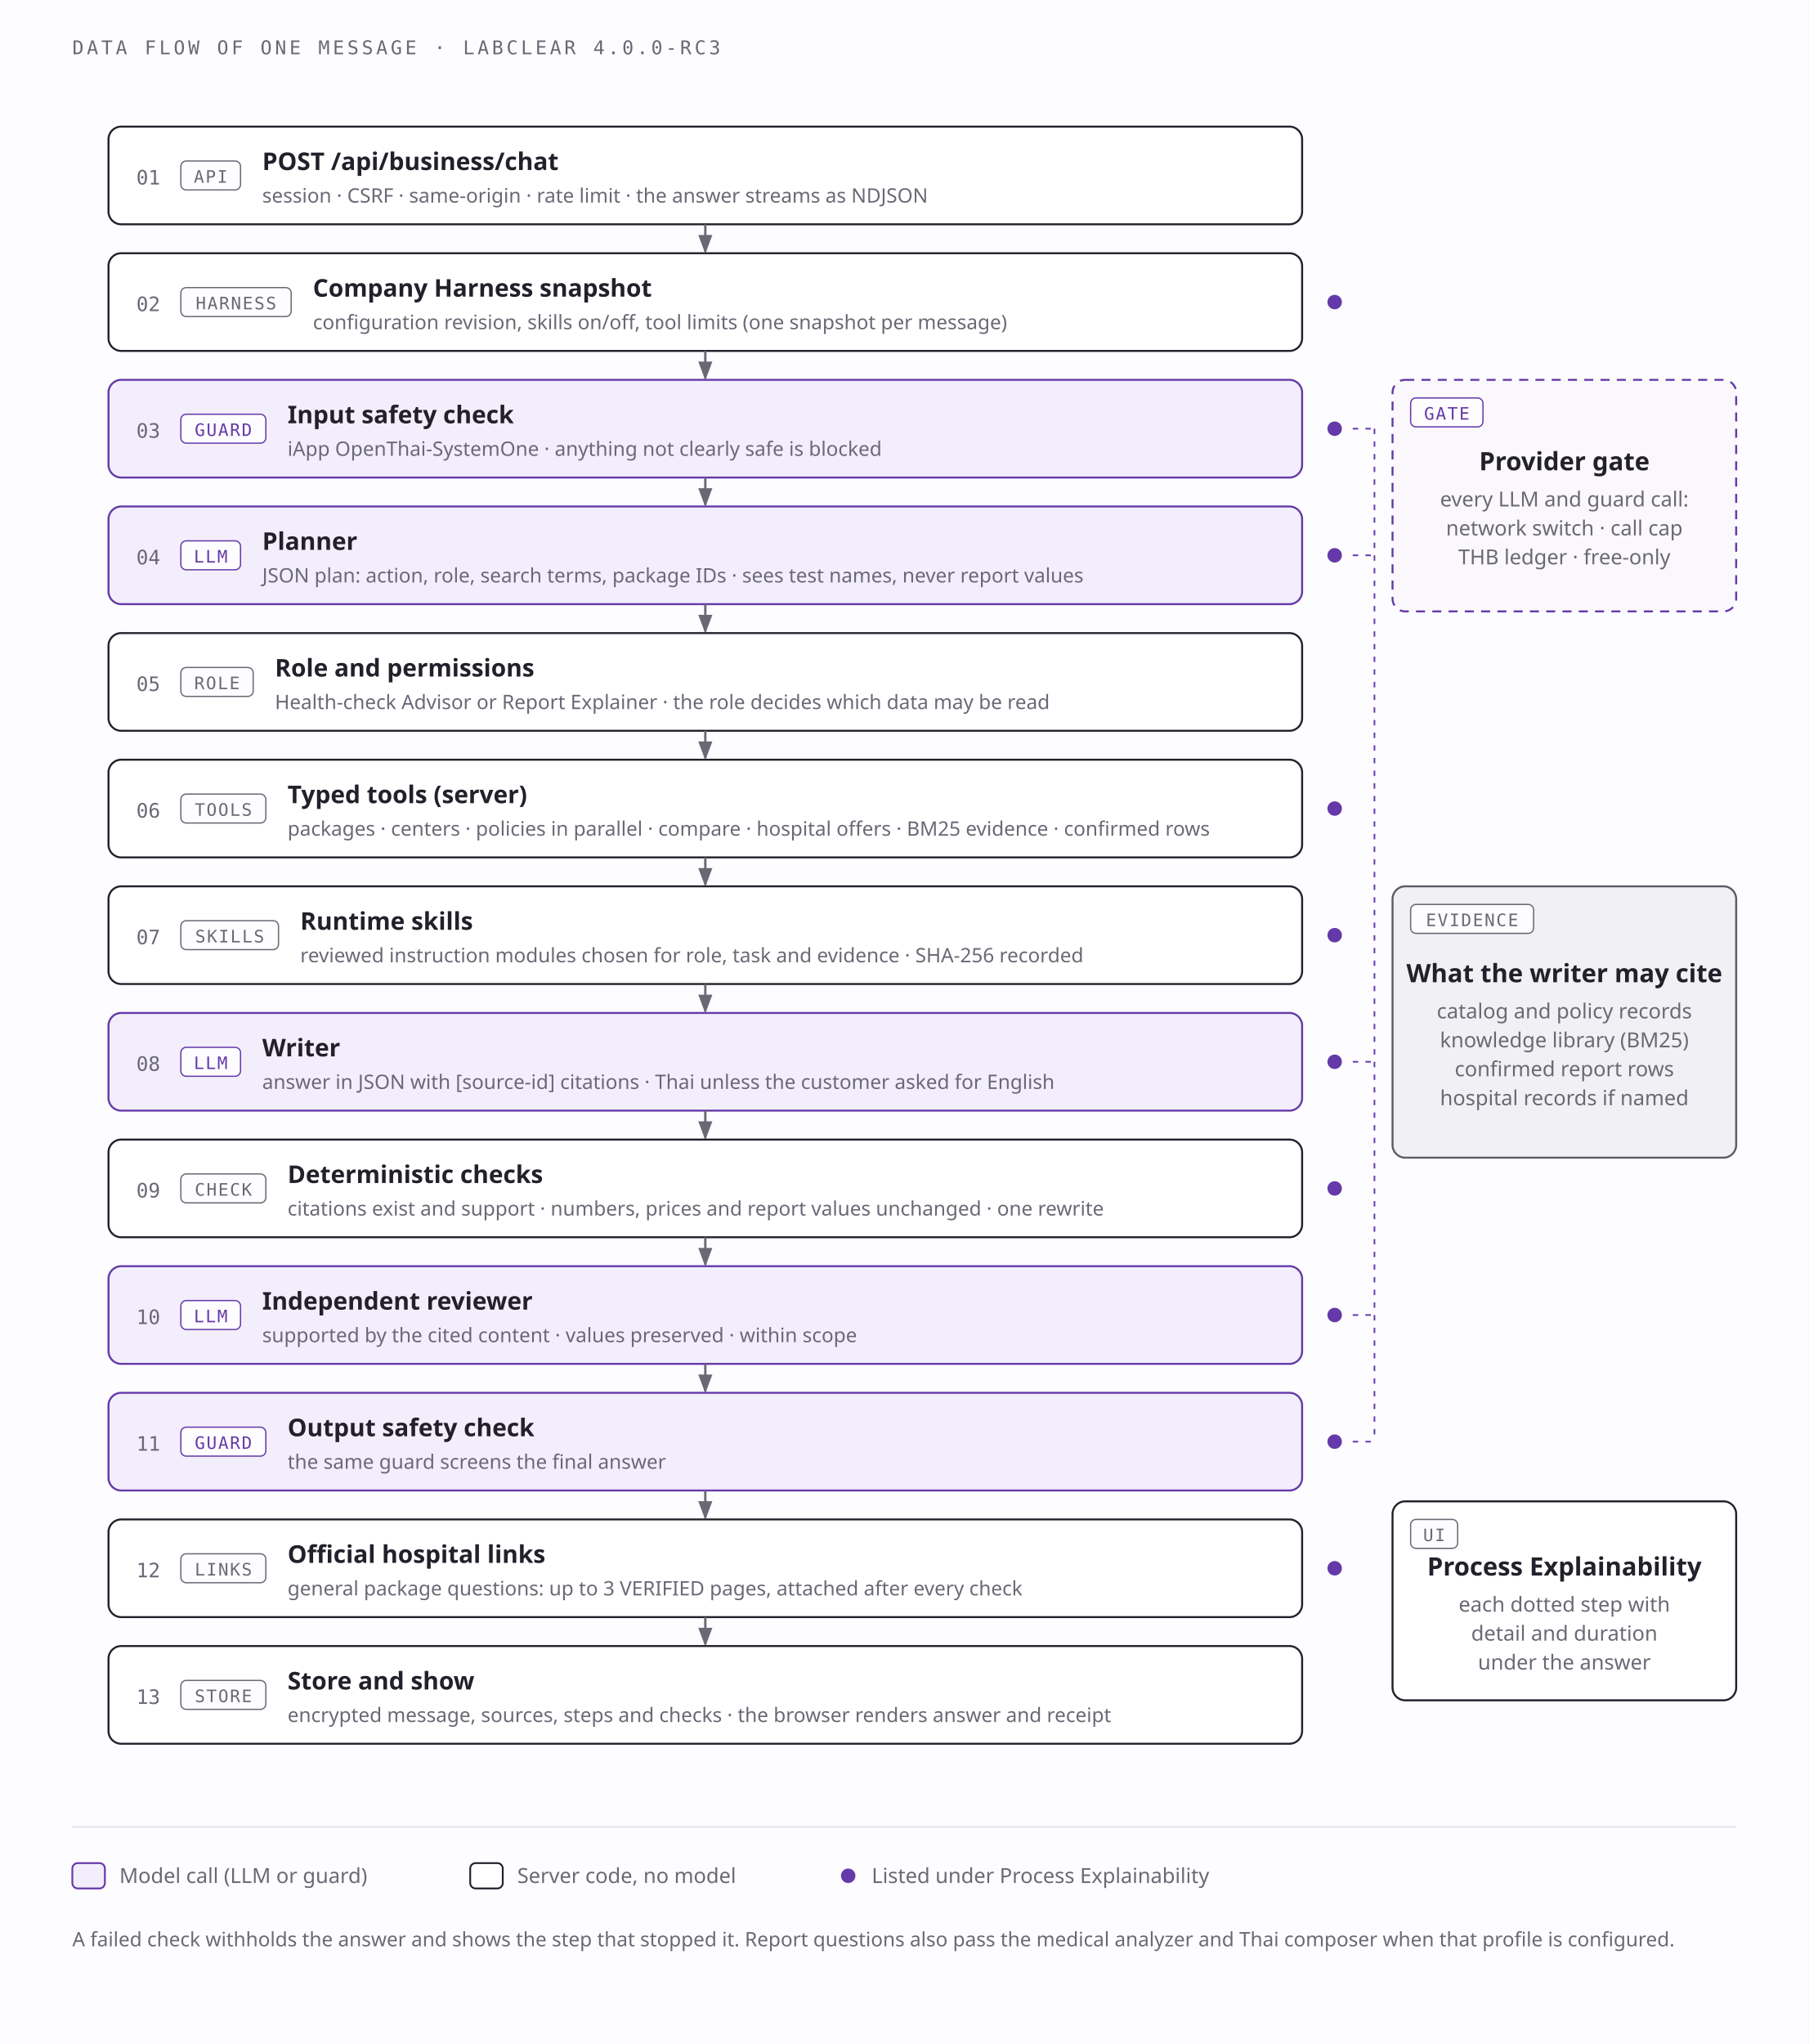
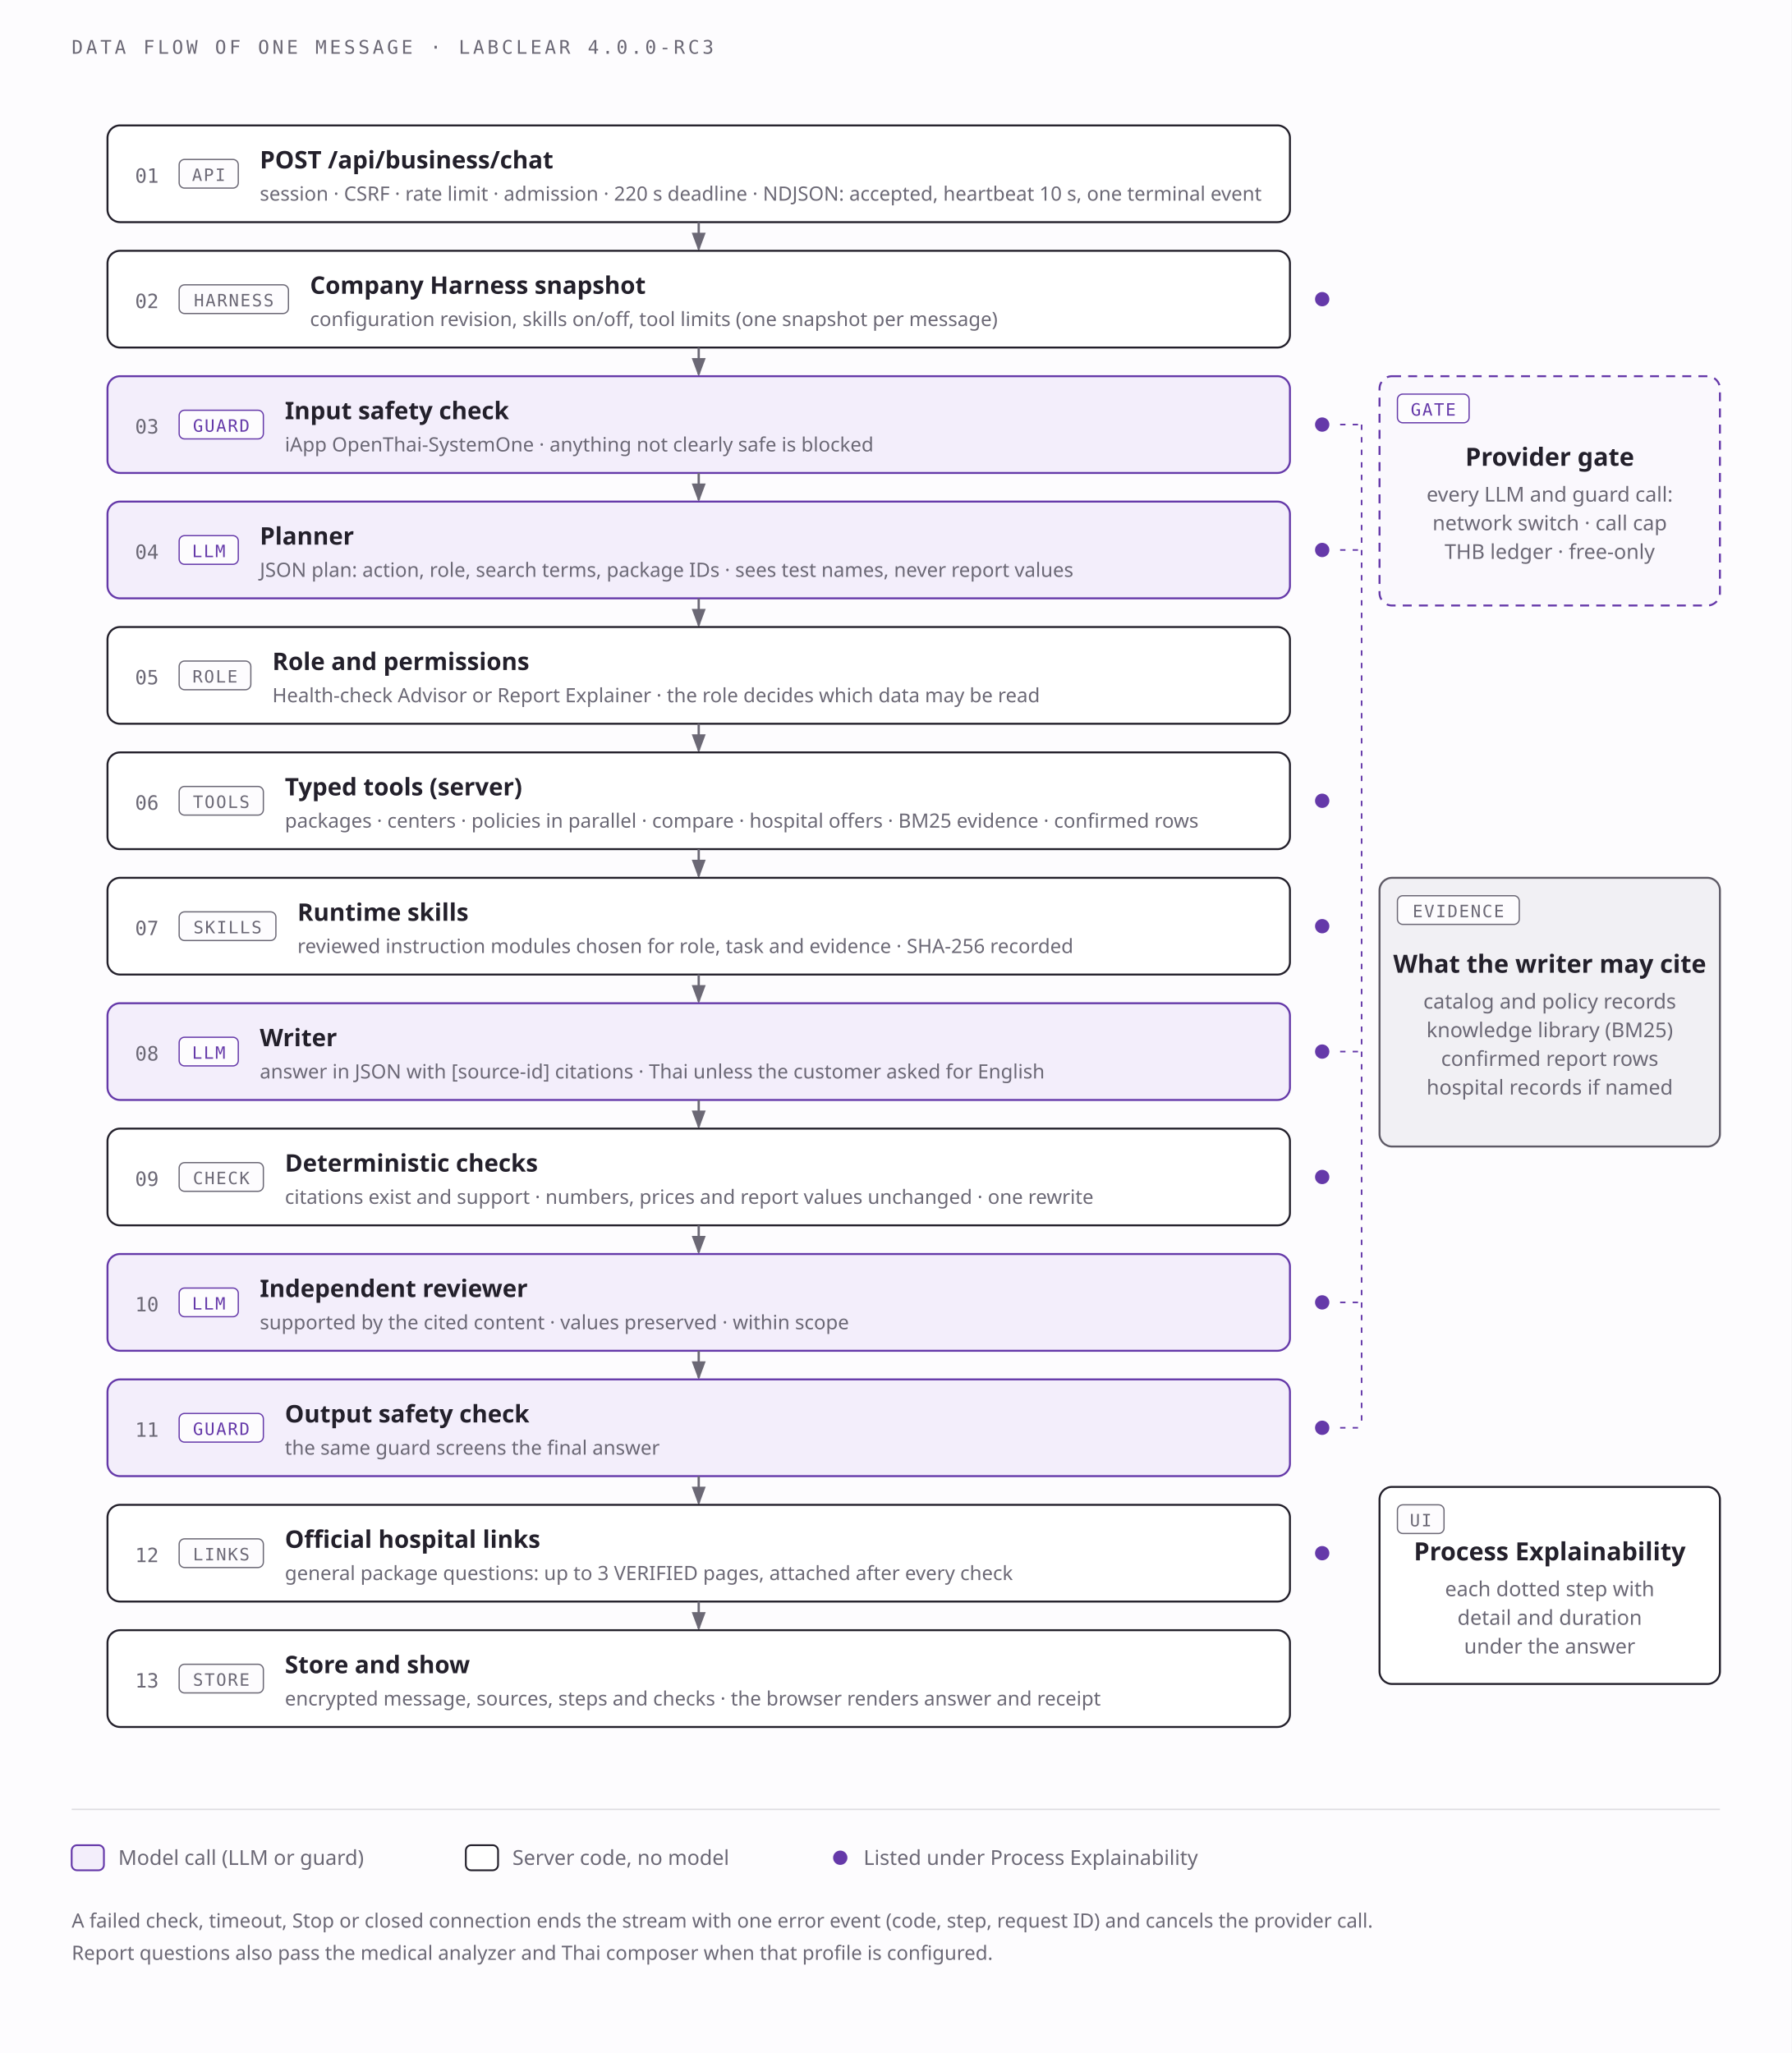
- <svg xmlns="http://www.w3.org/2000/svg" viewBox="0 0 1000 1130" width="1000" height="1130" role="img" aria-labelledby="t d">
+ <svg xmlns="http://www.w3.org/2000/svg" viewBox="0 0 1000 1146" width="1000" height="1146" role="img" aria-labelledby="t d">
  <defs>
    <marker id="a-muted" markerWidth="8" markerHeight="6" refX="7" refY="3" orient="auto">
      <polygon points="0 0,8 3,0 6" fill="#6b6875" />
    </marker>
    <marker id="a-accent" markerWidth="8" markerHeight="6" refX="7" refY="3" orient="auto">
      <polygon points="0 0,8 3,0 6" fill="#6539a9" />
    </marker>
    <marker id="a-link" markerWidth="8" markerHeight="6" refX="7" refY="3" orient="auto">
      <polygon points="0 0,8 3,0 6" fill="#2f6fb5" />
    </marker>
  </defs>
  <rect width="100%" height="100%" fill="#fdfcfe" />
  <text x="40" y="30" fill="#6b6875" font-size="10.5" font-weight="500" font-family="'Geist Mono',ui-monospace,'SFMono-Regular',Menlo,monospace" text-anchor="start" letter-spacing="0.16em">DATA FLOW OF ONE MESSAGE · LABCLEAR 4.0.0-RC3</text>
  <rect x="60" y="70" width="660" height="54" rx="7" fill="#ffffff" stroke="#23202b" stroke-width="1.1" />
  <text x="82" y="102" fill="#6b6875" font-size="11" font-weight="500" font-family="'Geist Mono',ui-monospace,'SFMono-Regular',Menlo,monospace" text-anchor="middle">01</text>
  <rect x="100" y="89" width="33.0" height="16" rx="3" fill="#fdfcfe" stroke="#6b6875" stroke-width="0.7" />
  <text x="116.5" y="101" fill="#6b6875" font-size="9.5" font-weight="500" font-family="'Geist Mono',ui-monospace,'SFMono-Regular',Menlo,monospace" text-anchor="middle" letter-spacing="0.08em">API</text>
  <text x="145.0" y="94" fill="#23202b" font-size="13.5" font-weight="600" font-family="'Geist','IBM Plex Sans Thai','Segoe UI',system-ui,sans-serif" text-anchor="start">POST /api/business/chat</text>
-   <text x="145.0" y="112" fill="#6b6875" font-size="11" font-weight="400" font-family="'Geist','IBM Plex Sans Thai','Segoe UI',system-ui,sans-serif" text-anchor="start">session · CSRF · same-origin · rate limit · the answer streams as NDJSON</text>
+   <text x="145.0" y="112" fill="#6b6875" font-size="11" font-weight="400" font-family="'Geist','IBM Plex Sans Thai','Segoe UI',system-ui,sans-serif" text-anchor="start">session · CSRF · rate limit · admission · 220 s deadline · NDJSON: accepted, heartbeat 10 s, one terminal event</text>
  <path d="M 390.0 124 L 390.0 139" fill="none" stroke="#6b6875" stroke-width="1.3" marker-end="url(#a-muted)" />
  <rect x="60" y="140" width="660" height="54" rx="7" fill="#ffffff" stroke="#23202b" stroke-width="1.1" />
  <text x="82" y="172" fill="#6b6875" font-size="11" font-weight="500" font-family="'Geist Mono',ui-monospace,'SFMono-Regular',Menlo,monospace" text-anchor="middle">02</text>
  <rect x="100" y="159" width="61.0" height="16" rx="3" fill="#fdfcfe" stroke="#6b6875" stroke-width="0.7" />
  <text x="130.5" y="171" fill="#6b6875" font-size="9.5" font-weight="500" font-family="'Geist Mono',ui-monospace,'SFMono-Regular',Menlo,monospace" text-anchor="middle" letter-spacing="0.08em">HARNESS</text>
  <text x="173.0" y="164" fill="#23202b" font-size="13.5" font-weight="600" font-family="'Geist','IBM Plex Sans Thai','Segoe UI',system-ui,sans-serif" text-anchor="start">Company Harness snapshot</text>
  <text x="173.0" y="182" fill="#6b6875" font-size="11" font-weight="400" font-family="'Geist','IBM Plex Sans Thai','Segoe UI',system-ui,sans-serif" text-anchor="start">configuration revision, skills on/off, tool limits (one snapshot per message)</text>
  <circle cx="738" cy="167.0" r="4" fill="#6539a9" />
  <path d="M 390.0 194 L 390.0 209" fill="none" stroke="#6b6875" stroke-width="1.3" marker-end="url(#a-muted)" />
  <rect x="60" y="210" width="660" height="54" rx="7" fill="#f3eefb" stroke="#6539a9" stroke-width="1.1" />
  <text x="82" y="242" fill="#6b6875" font-size="11" font-weight="500" font-family="'Geist Mono',ui-monospace,'SFMono-Regular',Menlo,monospace" text-anchor="middle">03</text>
  <rect x="100" y="229" width="47.0" height="16" rx="3" fill="#fdfcfe" stroke="#6539a9" stroke-width="0.7" />
  <text x="123.5" y="241" fill="#6539a9" font-size="9.5" font-weight="500" font-family="'Geist Mono',ui-monospace,'SFMono-Regular',Menlo,monospace" text-anchor="middle" letter-spacing="0.08em">GUARD</text>
  <text x="159.0" y="234" fill="#23202b" font-size="13.5" font-weight="600" font-family="'Geist','IBM Plex Sans Thai','Segoe UI',system-ui,sans-serif" text-anchor="start">Input safety check</text>
  <text x="159.0" y="252" fill="#6b6875" font-size="11" font-weight="400" font-family="'Geist','IBM Plex Sans Thai','Segoe UI',system-ui,sans-serif" text-anchor="start">iApp OpenThai-SystemOne · anything not clearly safe is blocked</text>
  <circle cx="738" cy="237.0" r="4" fill="#6539a9" />
  <path d="M 390.0 264 L 390.0 279" fill="none" stroke="#6b6875" stroke-width="1.3" marker-end="url(#a-muted)" />
  <rect x="60" y="280" width="660" height="54" rx="7" fill="#f3eefb" stroke="#6539a9" stroke-width="1.1" />
  <text x="82" y="312" fill="#6b6875" font-size="11" font-weight="500" font-family="'Geist Mono',ui-monospace,'SFMono-Regular',Menlo,monospace" text-anchor="middle">04</text>
  <rect x="100" y="299" width="33.0" height="16" rx="3" fill="#fdfcfe" stroke="#6539a9" stroke-width="0.7" />
  <text x="116.5" y="311" fill="#6539a9" font-size="9.5" font-weight="500" font-family="'Geist Mono',ui-monospace,'SFMono-Regular',Menlo,monospace" text-anchor="middle" letter-spacing="0.08em">LLM</text>
  <text x="145.0" y="304" fill="#23202b" font-size="13.5" font-weight="600" font-family="'Geist','IBM Plex Sans Thai','Segoe UI',system-ui,sans-serif" text-anchor="start">Planner</text>
  <text x="145.0" y="322" fill="#6b6875" font-size="11" font-weight="400" font-family="'Geist','IBM Plex Sans Thai','Segoe UI',system-ui,sans-serif" text-anchor="start">JSON plan: action, role, search terms, package IDs · sees test names, never report values</text>
  <circle cx="738" cy="307.0" r="4" fill="#6539a9" />
  <path d="M 390.0 334 L 390.0 349" fill="none" stroke="#6b6875" stroke-width="1.3" marker-end="url(#a-muted)" />
  <rect x="60" y="350" width="660" height="54" rx="7" fill="#ffffff" stroke="#23202b" stroke-width="1.1" />
  <text x="82" y="382" fill="#6b6875" font-size="11" font-weight="500" font-family="'Geist Mono',ui-monospace,'SFMono-Regular',Menlo,monospace" text-anchor="middle">05</text>
  <rect x="100" y="369" width="40.0" height="16" rx="3" fill="#fdfcfe" stroke="#6b6875" stroke-width="0.7" />
  <text x="120.0" y="381" fill="#6b6875" font-size="9.5" font-weight="500" font-family="'Geist Mono',ui-monospace,'SFMono-Regular',Menlo,monospace" text-anchor="middle" letter-spacing="0.08em">ROLE</text>
  <text x="152.0" y="374" fill="#23202b" font-size="13.5" font-weight="600" font-family="'Geist','IBM Plex Sans Thai','Segoe UI',system-ui,sans-serif" text-anchor="start">Role and permissions</text>
  <text x="152.0" y="392" fill="#6b6875" font-size="11" font-weight="400" font-family="'Geist','IBM Plex Sans Thai','Segoe UI',system-ui,sans-serif" text-anchor="start">Health-check Advisor or Report Explainer · the role decides which data may be read</text>
  <path d="M 390.0 404 L 390.0 419" fill="none" stroke="#6b6875" stroke-width="1.3" marker-end="url(#a-muted)" />
  <rect x="60" y="420" width="660" height="54" rx="7" fill="#ffffff" stroke="#23202b" stroke-width="1.1" />
  <text x="82" y="452" fill="#6b6875" font-size="11" font-weight="500" font-family="'Geist Mono',ui-monospace,'SFMono-Regular',Menlo,monospace" text-anchor="middle">06</text>
  <rect x="100" y="439" width="47.0" height="16" rx="3" fill="#fdfcfe" stroke="#6b6875" stroke-width="0.7" />
  <text x="123.5" y="451" fill="#6b6875" font-size="9.5" font-weight="500" font-family="'Geist Mono',ui-monospace,'SFMono-Regular',Menlo,monospace" text-anchor="middle" letter-spacing="0.08em">TOOLS</text>
  <text x="159.0" y="444" fill="#23202b" font-size="13.5" font-weight="600" font-family="'Geist','IBM Plex Sans Thai','Segoe UI',system-ui,sans-serif" text-anchor="start">Typed tools (server)</text>
  <text x="159.0" y="462" fill="#6b6875" font-size="11" font-weight="400" font-family="'Geist','IBM Plex Sans Thai','Segoe UI',system-ui,sans-serif" text-anchor="start">packages · centers · policies in parallel · compare · hospital offers · BM25 evidence · confirmed rows</text>
  <circle cx="738" cy="447.0" r="4" fill="#6539a9" />
  <path d="M 390.0 474 L 390.0 489" fill="none" stroke="#6b6875" stroke-width="1.3" marker-end="url(#a-muted)" />
  <rect x="60" y="490" width="660" height="54" rx="7" fill="#ffffff" stroke="#23202b" stroke-width="1.1" />
  <text x="82" y="522" fill="#6b6875" font-size="11" font-weight="500" font-family="'Geist Mono',ui-monospace,'SFMono-Regular',Menlo,monospace" text-anchor="middle">07</text>
  <rect x="100" y="509" width="54.0" height="16" rx="3" fill="#fdfcfe" stroke="#6b6875" stroke-width="0.7" />
  <text x="127.0" y="521" fill="#6b6875" font-size="9.5" font-weight="500" font-family="'Geist Mono',ui-monospace,'SFMono-Regular',Menlo,monospace" text-anchor="middle" letter-spacing="0.08em">SKILLS</text>
  <text x="166.0" y="514" fill="#23202b" font-size="13.5" font-weight="600" font-family="'Geist','IBM Plex Sans Thai','Segoe UI',system-ui,sans-serif" text-anchor="start">Runtime skills</text>
  <text x="166.0" y="532" fill="#6b6875" font-size="11" font-weight="400" font-family="'Geist','IBM Plex Sans Thai','Segoe UI',system-ui,sans-serif" text-anchor="start">reviewed instruction modules chosen for role, task and evidence · SHA-256 recorded</text>
  <circle cx="738" cy="517.0" r="4" fill="#6539a9" />
  <path d="M 390.0 544 L 390.0 559" fill="none" stroke="#6b6875" stroke-width="1.3" marker-end="url(#a-muted)" />
  <rect x="60" y="560" width="660" height="54" rx="7" fill="#f3eefb" stroke="#6539a9" stroke-width="1.1" />
  <text x="82" y="592" fill="#6b6875" font-size="11" font-weight="500" font-family="'Geist Mono',ui-monospace,'SFMono-Regular',Menlo,monospace" text-anchor="middle">08</text>
  <rect x="100" y="579" width="33.0" height="16" rx="3" fill="#fdfcfe" stroke="#6539a9" stroke-width="0.7" />
  <text x="116.5" y="591" fill="#6539a9" font-size="9.5" font-weight="500" font-family="'Geist Mono',ui-monospace,'SFMono-Regular',Menlo,monospace" text-anchor="middle" letter-spacing="0.08em">LLM</text>
  <text x="145.0" y="584" fill="#23202b" font-size="13.5" font-weight="600" font-family="'Geist','IBM Plex Sans Thai','Segoe UI',system-ui,sans-serif" text-anchor="start">Writer</text>
  <text x="145.0" y="602" fill="#6b6875" font-size="11" font-weight="400" font-family="'Geist','IBM Plex Sans Thai','Segoe UI',system-ui,sans-serif" text-anchor="start">answer in JSON with [source-id] citations · Thai unless the customer asked for English</text>
  <circle cx="738" cy="587.0" r="4" fill="#6539a9" />
  <path d="M 390.0 614 L 390.0 629" fill="none" stroke="#6b6875" stroke-width="1.3" marker-end="url(#a-muted)" />
  <rect x="60" y="630" width="660" height="54" rx="7" fill="#ffffff" stroke="#23202b" stroke-width="1.1" />
  <text x="82" y="662" fill="#6b6875" font-size="11" font-weight="500" font-family="'Geist Mono',ui-monospace,'SFMono-Regular',Menlo,monospace" text-anchor="middle">09</text>
  <rect x="100" y="649" width="47.0" height="16" rx="3" fill="#fdfcfe" stroke="#6b6875" stroke-width="0.7" />
  <text x="123.5" y="661" fill="#6b6875" font-size="9.5" font-weight="500" font-family="'Geist Mono',ui-monospace,'SFMono-Regular',Menlo,monospace" text-anchor="middle" letter-spacing="0.08em">CHECK</text>
  <text x="159.0" y="654" fill="#23202b" font-size="13.5" font-weight="600" font-family="'Geist','IBM Plex Sans Thai','Segoe UI',system-ui,sans-serif" text-anchor="start">Deterministic checks</text>
  <text x="159.0" y="672" fill="#6b6875" font-size="11" font-weight="400" font-family="'Geist','IBM Plex Sans Thai','Segoe UI',system-ui,sans-serif" text-anchor="start">citations exist and support · numbers, prices and report values unchanged · one rewrite</text>
  <circle cx="738" cy="657.0" r="4" fill="#6539a9" />
  <path d="M 390.0 684 L 390.0 699" fill="none" stroke="#6b6875" stroke-width="1.3" marker-end="url(#a-muted)" />
  <rect x="60" y="700" width="660" height="54" rx="7" fill="#f3eefb" stroke="#6539a9" stroke-width="1.1" />
  <text x="82" y="732" fill="#6b6875" font-size="11" font-weight="500" font-family="'Geist Mono',ui-monospace,'SFMono-Regular',Menlo,monospace" text-anchor="middle">10</text>
  <rect x="100" y="719" width="33.0" height="16" rx="3" fill="#fdfcfe" stroke="#6539a9" stroke-width="0.7" />
  <text x="116.5" y="731" fill="#6539a9" font-size="9.5" font-weight="500" font-family="'Geist Mono',ui-monospace,'SFMono-Regular',Menlo,monospace" text-anchor="middle" letter-spacing="0.08em">LLM</text>
  <text x="145.0" y="724" fill="#23202b" font-size="13.5" font-weight="600" font-family="'Geist','IBM Plex Sans Thai','Segoe UI',system-ui,sans-serif" text-anchor="start">Independent reviewer</text>
  <text x="145.0" y="742" fill="#6b6875" font-size="11" font-weight="400" font-family="'Geist','IBM Plex Sans Thai','Segoe UI',system-ui,sans-serif" text-anchor="start">supported by the cited content · values preserved · within scope</text>
  <circle cx="738" cy="727.0" r="4" fill="#6539a9" />
  <path d="M 390.0 754 L 390.0 769" fill="none" stroke="#6b6875" stroke-width="1.3" marker-end="url(#a-muted)" />
  <rect x="60" y="770" width="660" height="54" rx="7" fill="#f3eefb" stroke="#6539a9" stroke-width="1.1" />
  <text x="82" y="802" fill="#6b6875" font-size="11" font-weight="500" font-family="'Geist Mono',ui-monospace,'SFMono-Regular',Menlo,monospace" text-anchor="middle">11</text>
  <rect x="100" y="789" width="47.0" height="16" rx="3" fill="#fdfcfe" stroke="#6539a9" stroke-width="0.7" />
  <text x="123.5" y="801" fill="#6539a9" font-size="9.5" font-weight="500" font-family="'Geist Mono',ui-monospace,'SFMono-Regular',Menlo,monospace" text-anchor="middle" letter-spacing="0.08em">GUARD</text>
  <text x="159.0" y="794" fill="#23202b" font-size="13.5" font-weight="600" font-family="'Geist','IBM Plex Sans Thai','Segoe UI',system-ui,sans-serif" text-anchor="start">Output safety check</text>
  <text x="159.0" y="812" fill="#6b6875" font-size="11" font-weight="400" font-family="'Geist','IBM Plex Sans Thai','Segoe UI',system-ui,sans-serif" text-anchor="start">the same guard screens the final answer</text>
  <circle cx="738" cy="797.0" r="4" fill="#6539a9" />
  <path d="M 390.0 824 L 390.0 839" fill="none" stroke="#6b6875" stroke-width="1.3" marker-end="url(#a-muted)" />
  <rect x="60" y="840" width="660" height="54" rx="7" fill="#ffffff" stroke="#23202b" stroke-width="1.1" />
  <text x="82" y="872" fill="#6b6875" font-size="11" font-weight="500" font-family="'Geist Mono',ui-monospace,'SFMono-Regular',Menlo,monospace" text-anchor="middle">12</text>
  <rect x="100" y="859" width="47.0" height="16" rx="3" fill="#fdfcfe" stroke="#6b6875" stroke-width="0.7" />
  <text x="123.5" y="871" fill="#6b6875" font-size="9.5" font-weight="500" font-family="'Geist Mono',ui-monospace,'SFMono-Regular',Menlo,monospace" text-anchor="middle" letter-spacing="0.08em">LINKS</text>
  <text x="159.0" y="864" fill="#23202b" font-size="13.5" font-weight="600" font-family="'Geist','IBM Plex Sans Thai','Segoe UI',system-ui,sans-serif" text-anchor="start">Official hospital links</text>
  <text x="159.0" y="882" fill="#6b6875" font-size="11" font-weight="400" font-family="'Geist','IBM Plex Sans Thai','Segoe UI',system-ui,sans-serif" text-anchor="start">general package questions: up to 3 VERIFIED pages, attached after every check</text>
  <circle cx="738" cy="867.0" r="4" fill="#6539a9" />
  <path d="M 390.0 894 L 390.0 909" fill="none" stroke="#6b6875" stroke-width="1.3" marker-end="url(#a-muted)" />
  <rect x="60" y="910" width="660" height="54" rx="7" fill="#ffffff" stroke="#23202b" stroke-width="1.1" />
  <text x="82" y="942" fill="#6b6875" font-size="11" font-weight="500" font-family="'Geist Mono',ui-monospace,'SFMono-Regular',Menlo,monospace" text-anchor="middle">13</text>
  <rect x="100" y="929" width="47.0" height="16" rx="3" fill="#fdfcfe" stroke="#6b6875" stroke-width="0.7" />
  <text x="123.5" y="941" fill="#6b6875" font-size="9.5" font-weight="500" font-family="'Geist Mono',ui-monospace,'SFMono-Regular',Menlo,monospace" text-anchor="middle" letter-spacing="0.08em">STORE</text>
  <text x="159.0" y="934" fill="#23202b" font-size="13.5" font-weight="600" font-family="'Geist','IBM Plex Sans Thai','Segoe UI',system-ui,sans-serif" text-anchor="start">Store and show</text>
  <text x="159.0" y="952" fill="#6b6875" font-size="11" font-weight="400" font-family="'Geist','IBM Plex Sans Thai','Segoe UI',system-ui,sans-serif" text-anchor="start">encrypted message, sources, steps and checks · the browser renders answer and receipt</text>
  <rect x="770" y="210" width="190" height="128" rx="7" fill="#faf8fd" stroke="#6539a9" stroke-width="1.1" stroke-dasharray="5 4" />
  <rect x="780" y="220" width="40.0" height="16" rx="3" fill="#fdfcfe" stroke="#6539a9" stroke-width="0.7" />
  <text x="800.0" y="232" fill="#6539a9" font-size="9.5" font-weight="500" font-family="'Geist Mono',ui-monospace,'SFMono-Regular',Menlo,monospace" text-anchor="middle" letter-spacing="0.08em">GATE</text>
  <text x="865.0" y="260.0" fill="#23202b" font-size="14" font-weight="600" font-family="'Geist','IBM Plex Sans Thai','Segoe UI',system-ui,sans-serif" text-anchor="middle">Provider gate</text>
  <text x="865.0" y="280.0" fill="#6b6875" font-size="11.5" font-weight="400" font-family="'Geist','IBM Plex Sans Thai','Segoe UI',system-ui,sans-serif" text-anchor="middle">every LLM and guard call:</text>
  <text x="865.0" y="296.0" fill="#6b6875" font-size="11.5" font-weight="400" font-family="'Geist','IBM Plex Sans Thai','Segoe UI',system-ui,sans-serif" text-anchor="middle">network switch · call cap</text>
  <text x="865.0" y="312.0" fill="#6b6875" font-size="11.5" font-weight="400" font-family="'Geist','IBM Plex Sans Thai','Segoe UI',system-ui,sans-serif" text-anchor="middle">THB ledger · free-only</text>
  <path d="M 748 237.0 L 760 237.0" stroke="#6539a9" stroke-width="0.9" stroke-dasharray="3 4" fill="none" />
  <path d="M 748 307.0 L 760 307.0" stroke="#6539a9" stroke-width="0.9" stroke-dasharray="3 4" fill="none" />
  <path d="M 748 587.0 L 760 587.0" stroke="#6539a9" stroke-width="0.9" stroke-dasharray="3 4" fill="none" />
  <path d="M 748 727.0 L 760 727.0" stroke="#6539a9" stroke-width="0.9" stroke-dasharray="3 4" fill="none" />
  <path d="M 748 797.0 L 760 797.0" stroke="#6539a9" stroke-width="0.9" stroke-dasharray="3 4" fill="none" />
  <line x1="760" y1="237.0" x2="760" y2="797.0" stroke="#6539a9" stroke-width="0.9" stroke-dasharray="3 4" />
  <rect x="770" y="490" width="190" height="150" rx="7" fill="#f1f0f4" stroke="#5e5a66" stroke-width="1.1" />
  <rect x="780" y="500" width="68.0" height="16" rx="3" fill="#fdfcfe" stroke="#6b6875" stroke-width="0.7" />
  <text x="814.0" y="512" fill="#6b6875" font-size="9.5" font-weight="500" font-family="'Geist Mono',ui-monospace,'SFMono-Regular',Menlo,monospace" text-anchor="middle" letter-spacing="0.08em">EVIDENCE</text>
  <text x="865.0" y="543.0" fill="#23202b" font-size="14" font-weight="600" font-family="'Geist','IBM Plex Sans Thai','Segoe UI',system-ui,sans-serif" text-anchor="middle">What the writer may cite</text>
  <text x="865.0" y="563.0" fill="#6b6875" font-size="11.5" font-weight="400" font-family="'Geist','IBM Plex Sans Thai','Segoe UI',system-ui,sans-serif" text-anchor="middle">catalog and policy records</text>
  <text x="865.0" y="579.0" fill="#6b6875" font-size="11.5" font-weight="400" font-family="'Geist','IBM Plex Sans Thai','Segoe UI',system-ui,sans-serif" text-anchor="middle">knowledge library (BM25)</text>
  <text x="865.0" y="595.0" fill="#6b6875" font-size="11.5" font-weight="400" font-family="'Geist','IBM Plex Sans Thai','Segoe UI',system-ui,sans-serif" text-anchor="middle">confirmed report rows</text>
  <text x="865.0" y="611.0" fill="#6b6875" font-size="11.5" font-weight="400" font-family="'Geist','IBM Plex Sans Thai','Segoe UI',system-ui,sans-serif" text-anchor="middle">hospital records if named</text>
  <rect x="770" y="830" width="190" height="110" rx="7" fill="#ffffff" stroke="#23202b" stroke-width="1.1" />
  <rect x="780" y="840" width="26.0" height="16" rx="3" fill="#fdfcfe" stroke="#6b6875" stroke-width="0.7" />
  <text x="793.0" y="852" fill="#6b6875" font-size="9.5" font-weight="500" font-family="'Geist Mono',ui-monospace,'SFMono-Regular',Menlo,monospace" text-anchor="middle" letter-spacing="0.08em">UI</text>
  <text x="865.0" y="871.0" fill="#23202b" font-size="14" font-weight="600" font-family="'Geist','IBM Plex Sans Thai','Segoe UI',system-ui,sans-serif" text-anchor="middle">Process Explainability</text>
  <text x="865.0" y="891.0" fill="#6b6875" font-size="11.5" font-weight="400" font-family="'Geist','IBM Plex Sans Thai','Segoe UI',system-ui,sans-serif" text-anchor="middle">each dotted step with</text>
  <text x="865.0" y="907.0" fill="#6b6875" font-size="11.5" font-weight="400" font-family="'Geist','IBM Plex Sans Thai','Segoe UI',system-ui,sans-serif" text-anchor="middle">detail and duration</text>
  <text x="865.0" y="923.0" fill="#6b6875" font-size="11.5" font-weight="400" font-family="'Geist','IBM Plex Sans Thai','Segoe UI',system-ui,sans-serif" text-anchor="middle">under the answer</text>
  <line x1="40" y1="1010" x2="960" y2="1010" stroke="rgba(35,32,43,0.14)" stroke-width="0.8" />
  <rect x="40" y="1030" width="18" height="14" rx="3" fill="#f3eefb" stroke="#6539a9" />
  <text x="66" y="1041" fill="#6b6875" font-size="11.5" font-weight="400" font-family="'Geist','IBM Plex Sans Thai','Segoe UI',system-ui,sans-serif" text-anchor="start">Model call (LLM or guard)</text>
  <rect x="260" y="1030" width="18" height="14" rx="3" fill="#ffffff" stroke="#23202b" />
  <text x="286" y="1041" fill="#6b6875" font-size="11.5" font-weight="400" font-family="'Geist','IBM Plex Sans Thai','Segoe UI',system-ui,sans-serif" text-anchor="start">Server code, no model</text>
  <circle cx="469" cy="1037" r="4" fill="#6539a9" />
  <text x="482" y="1041" fill="#6b6875" font-size="11.5" font-weight="400" font-family="'Geist','IBM Plex Sans Thai','Segoe UI',system-ui,sans-serif" text-anchor="start">Listed under Process Explainability</text>
-   <text x="40" y="1076" fill="#6b6875" font-size="11" font-weight="400" font-family="'Geist','IBM Plex Sans Thai','Segoe UI',system-ui,sans-serif" text-anchor="start">A failed check withholds the answer and shows the step that stopped it. Report questions also pass the medical analyzer and Thai composer when that profile is configured.</text>
+   <text x="40" y="1076" fill="#6b6875" font-size="11" font-weight="400" font-family="'Geist','IBM Plex Sans Thai','Segoe UI',system-ui,sans-serif" text-anchor="start">A failed check, timeout, Stop or closed connection ends the stream with one error event (code, step, request ID) and cancels the provider call.</text>
+   <text x="40" y="1094" fill="#6b6875" font-size="11" font-weight="400" font-family="'Geist','IBM Plex Sans Thai','Segoe UI',system-ui,sans-serif" text-anchor="start">Report questions also pass the medical analyzer and Thai composer when that profile is configured.</text>
</svg>
